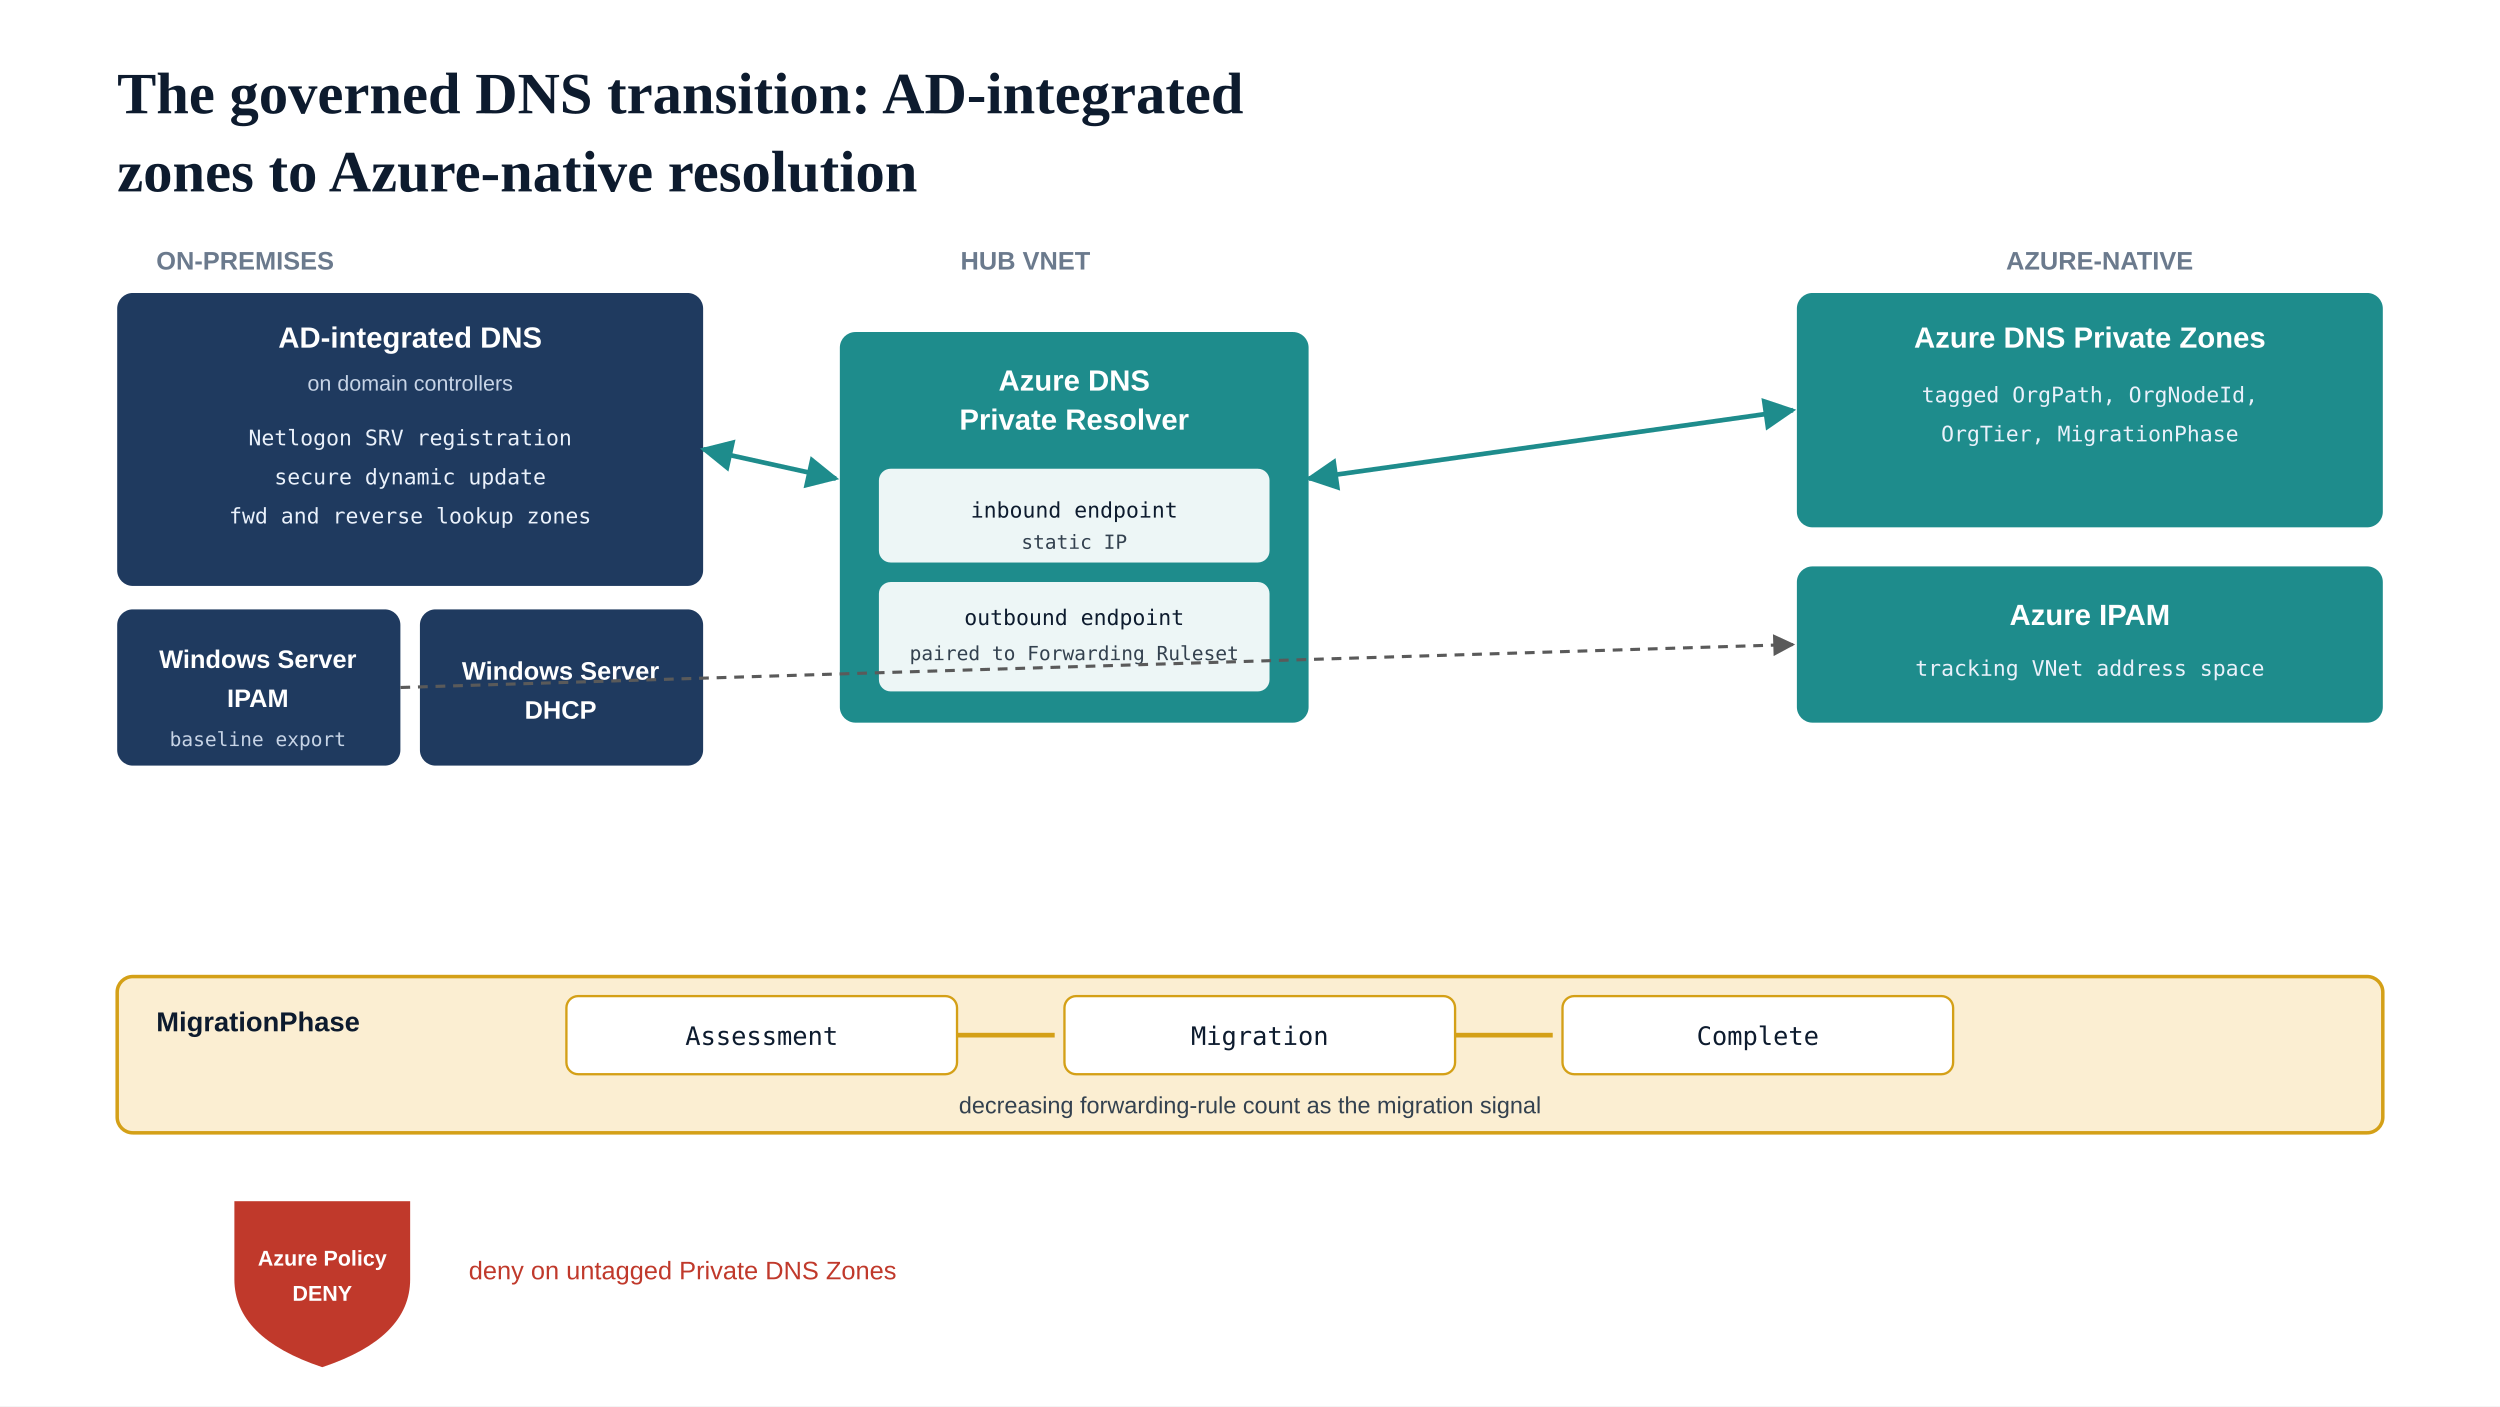
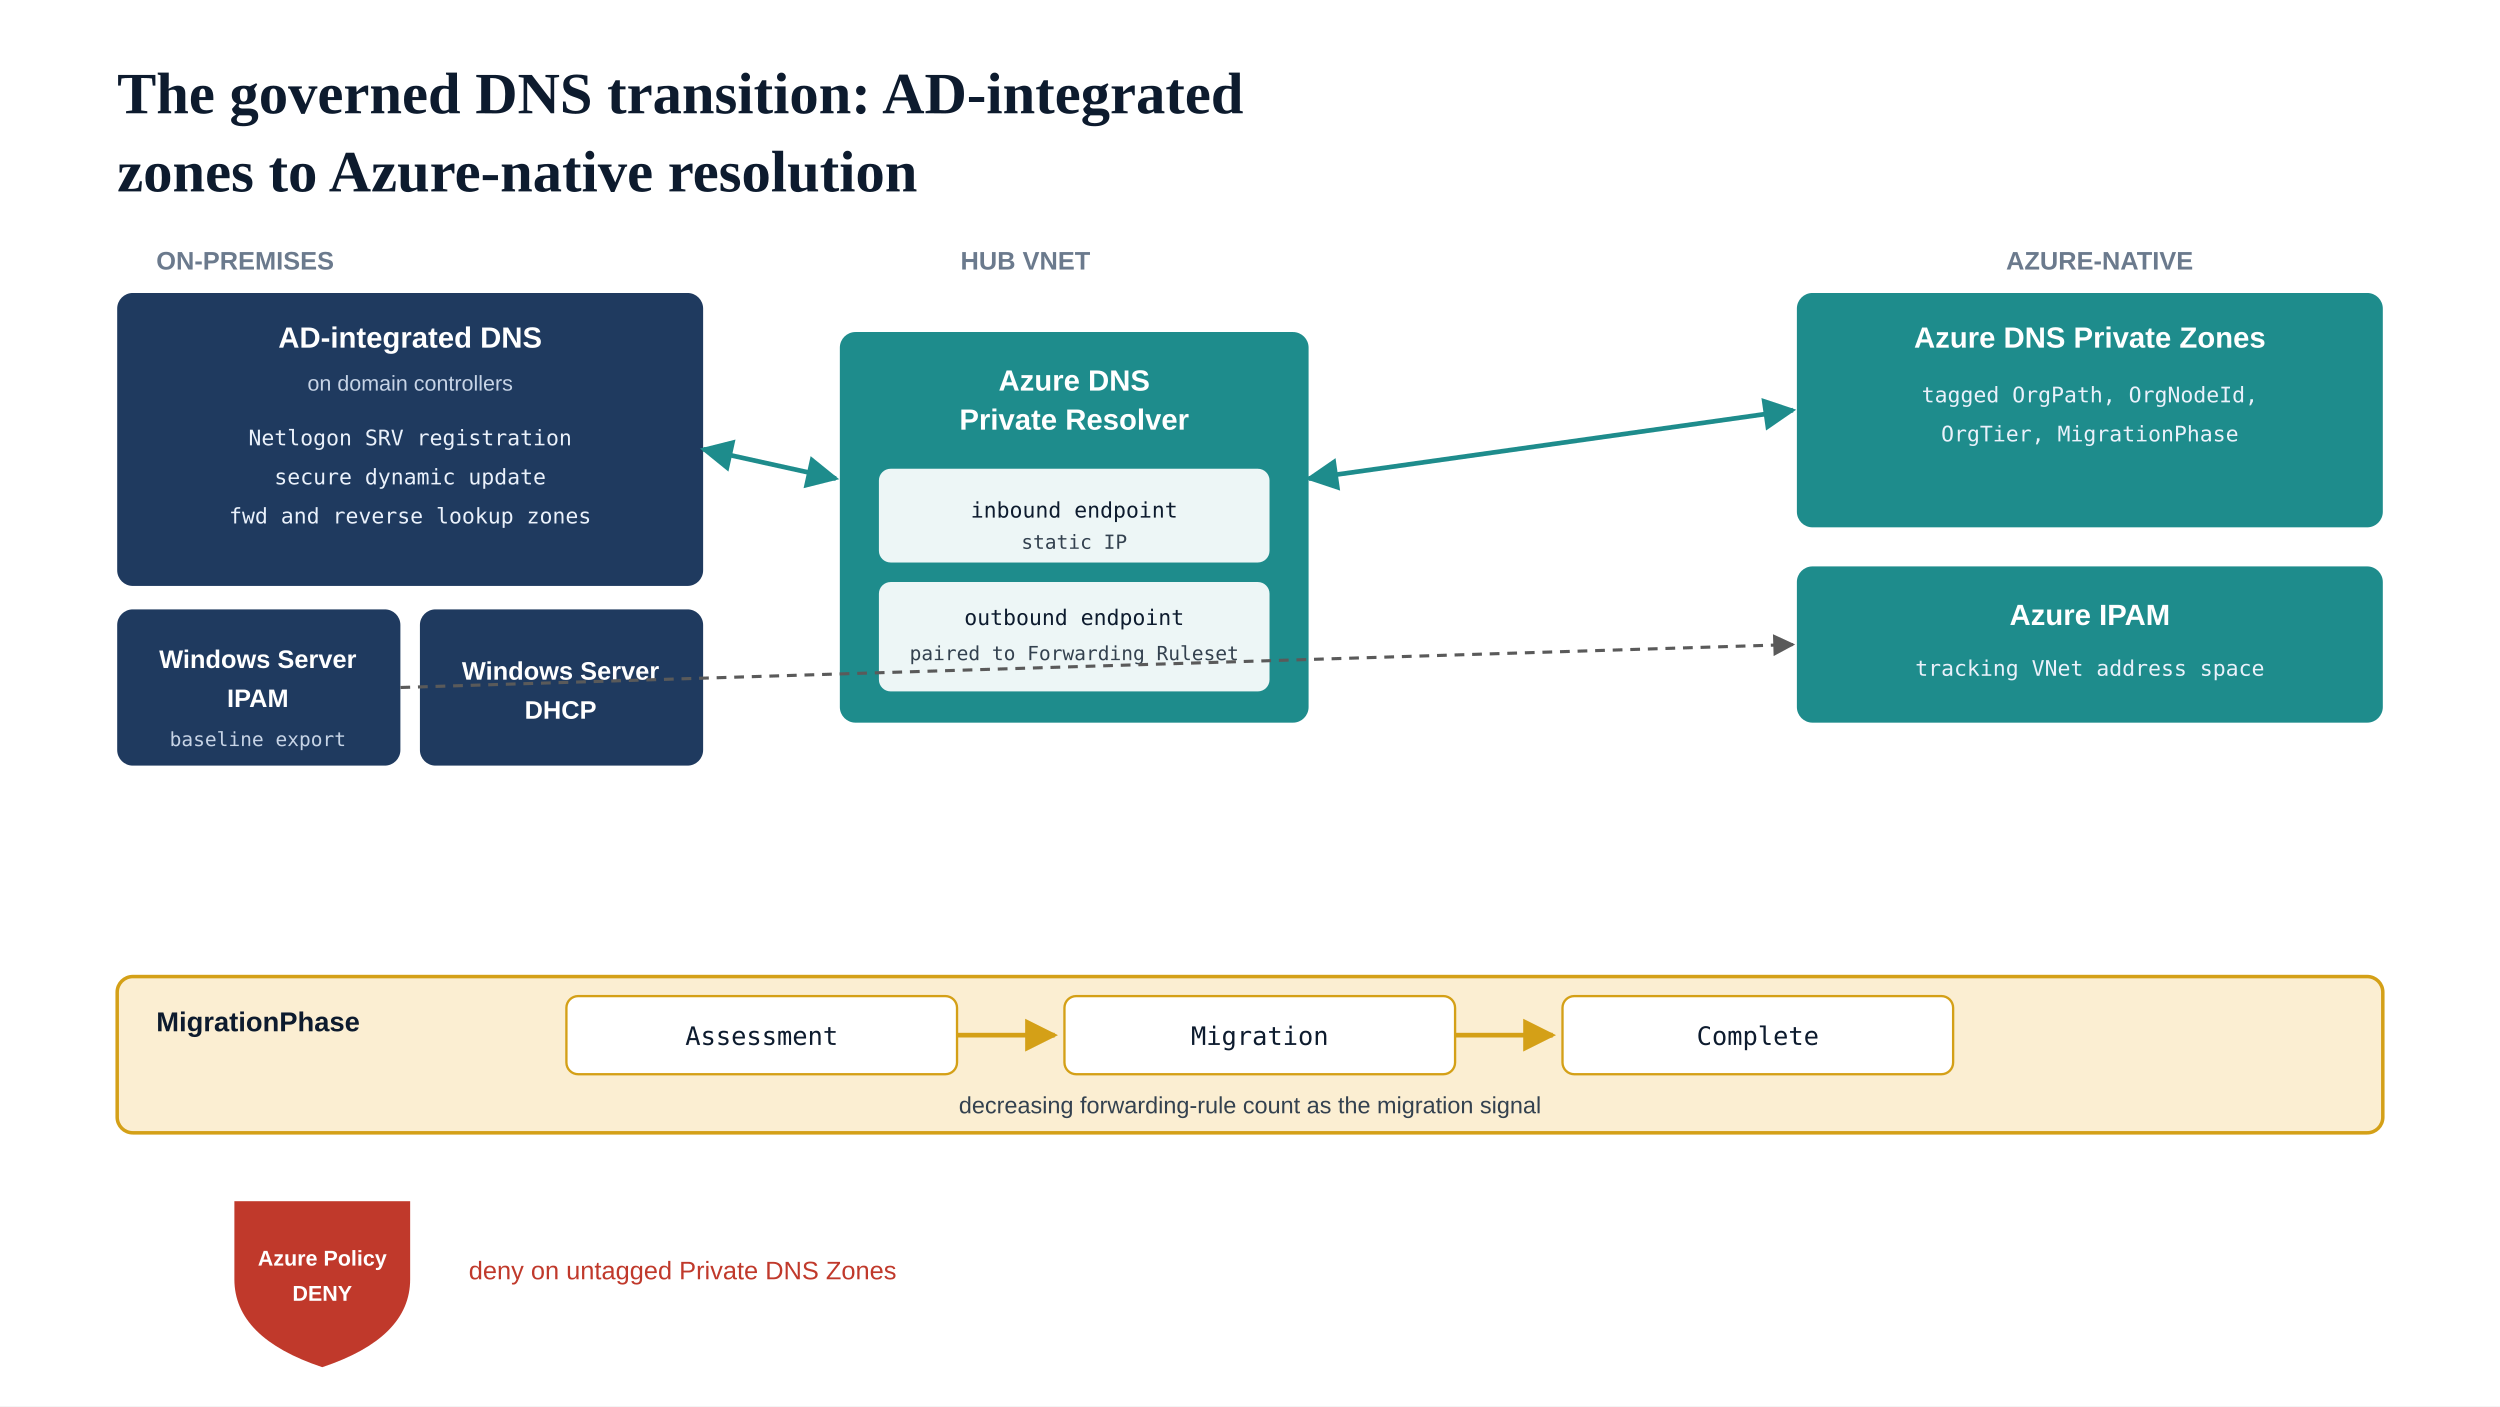
<svg xmlns="http://www.w3.org/2000/svg" viewBox="0 0 1280 720" font-family="Arial, 'Helvetica Neue', Helvetica, sans-serif">
  <rect x="0" y="0" width="1280" height="720" rx="0" fill="#FFFFFF" />
  <defs>
    <marker id="ar-grey" viewBox="0 0 10 10" refX="9" refY="5" markerWidth="7" markerHeight="7" orient="auto-start-reverse">
      <path d="M0,0 L10,5 L0,10 z" fill="#5A5A5A" />
    </marker>
    <marker id="ar-teal" viewBox="0 0 10 10" refX="9" refY="5" markerWidth="7" markerHeight="7" orient="auto-start-reverse">
      <path d="M0,0 L10,5 L0,10 z" fill="#1E8C8C" />
+     </marker>
+     <marker id="ar-amber" viewBox="0 0 10 10" refX="9" refY="5" markerWidth="7" markerHeight="7" orient="auto-start-reverse">
+       <path d="M0,0 L10,5 L0,10 z" fill="#D4A017" />
    </marker>
  </defs>
  <text x="60" y="58" font-family="Georgia, 'Times New Roman', serif" font-size="30" font-weight="bold" fill="#0D1B2E">The governed DNS transition: AD-integrated</text>
  <text x="60" y="98" font-family="Georgia, 'Times New Roman', serif" font-size="30" font-weight="bold" fill="#0D1B2E">zones to Azure-native resolution</text>
  <text x="80" y="138" font-family="Arial, sans-serif" font-size="13" font-weight="bold" fill="#6B7A8D">ON-PREMISES</text>
  <rect x="60" y="150" width="300" height="150" rx="8" fill="#1F3A5F" />
  <text x="210" y="178" font-family="Arial, sans-serif" font-size="15" font-weight="bold" fill="#FFFFFF" text-anchor="middle">AD-integrated DNS</text>
  <text x="210" y="200" font-family="Arial, sans-serif" font-size="11" fill="#C7D4E6" text-anchor="middle">on domain controllers</text>
  <text x="210" y="228" font-family="Consolas, monospace" font-size="11" fill="#EAF1FB" text-anchor="middle">Netlogon SRV registration</text>
  <text x="210" y="248" font-family="Consolas, monospace" font-size="11" fill="#EAF1FB" text-anchor="middle">secure dynamic update</text>
  <text x="210" y="268" font-family="Consolas, monospace" font-size="11" fill="#EAF1FB" text-anchor="middle">fwd and reverse lookup zones</text>
  <rect x="60" y="312" width="145" height="80" rx="8" fill="#1F3A5F" />
  <text x="132" y="342" font-family="Arial, sans-serif" font-size="13" font-weight="bold" fill="#FFFFFF" text-anchor="middle">Windows Server</text>
  <text x="132" y="362" font-family="Arial, sans-serif" font-size="13" font-weight="bold" fill="#FFFFFF" text-anchor="middle">IPAM</text>
  <text x="132" y="382" font-family="Consolas, monospace" font-size="10" fill="#C7D4E6" text-anchor="middle">baseline export</text>
  <rect x="215" y="312" width="145" height="80" rx="8" fill="#1F3A5F" />
  <text x="287" y="348" font-family="Arial, sans-serif" font-size="13" font-weight="bold" fill="#FFFFFF" text-anchor="middle">Windows Server</text>
  <text x="287" y="368" font-family="Arial, sans-serif" font-size="13" font-weight="bold" fill="#FFFFFF" text-anchor="middle">DHCP</text>
  <text x="525" y="138" font-family="Arial, sans-serif" font-size="13" font-weight="bold" fill="#6B7A8D" text-anchor="middle">HUB VNET</text>
  <rect x="430" y="170" width="240" height="200" rx="8" fill="#1E8C8C" />
  <text x="550" y="200" font-family="Arial, sans-serif" font-size="15" font-weight="bold" fill="#FFFFFF" text-anchor="middle">Azure DNS</text>
  <text x="550" y="220" font-family="Arial, sans-serif" font-size="15" font-weight="bold" fill="#FFFFFF" text-anchor="middle">Private Resolver</text>
  <rect x="450" y="240" width="200" height="48" rx="6" fill="#FFFFFF" opacity="0.92" />
  <text x="550" y="265" font-family="Consolas, monospace" font-size="11" fill="#0D1B2E" text-anchor="middle">inbound endpoint</text>
  <text x="550" y="281" font-family="Consolas, monospace" font-size="10" fill="#33414F" text-anchor="middle">static IP</text>
  <rect x="450" y="298" width="200" height="56" rx="6" fill="#FFFFFF" opacity="0.92" />
  <text x="550" y="320" font-family="Consolas, monospace" font-size="11" fill="#0D1B2E" text-anchor="middle">outbound endpoint</text>
  <text x="550" y="338" font-family="Consolas, monospace" font-size="10" fill="#33414F" text-anchor="middle">paired to Forwarding Ruleset</text>
  <text x="1075" y="138" font-family="Arial, sans-serif" font-size="13" font-weight="bold" fill="#6B7A8D" text-anchor="middle">AZURE-NATIVE</text>
  <rect x="920" y="150" width="300" height="120" rx="8" fill="#1E8C8C" />
  <text x="1070" y="178" font-family="Arial, sans-serif" font-size="15" font-weight="bold" fill="#FFFFFF" text-anchor="middle">Azure DNS Private Zones</text>
  <text x="1070" y="206" font-family="Consolas, monospace" font-size="11" fill="#EAF1FB" text-anchor="middle">tagged OrgPath, OrgNodeId,</text>
  <text x="1070" y="226" font-family="Consolas, monospace" font-size="11" fill="#EAF1FB" text-anchor="middle">OrgTier, MigrationPhase</text>
  <rect x="920" y="290" width="300" height="80" rx="8" fill="#1E8C8C" />
  <text x="1070" y="320" font-family="Arial, sans-serif" font-size="15" font-weight="bold" fill="#FFFFFF" text-anchor="middle">Azure IPAM</text>
  <text x="1070" y="346" font-family="Consolas, monospace" font-size="11" fill="#EAF1FB" text-anchor="middle">tracking VNet address space</text>
  <line x1="360" y1="230" x2="428" y2="245" stroke="#1E8C8C" stroke-width="2.4" marker-start="url(#ar-teal)" marker-end="url(#ar-teal)" />
  <line x1="670" y1="245" x2="918" y2="210" stroke="#1E8C8C" stroke-width="2.4" marker-start="url(#ar-teal)" marker-end="url(#ar-teal)" />
  <line x1="205" y1="352" x2="918" y2="330" stroke="#5A5A5A" stroke-width="1.6" stroke-dasharray="5 4" marker-end="url(#ar-grey)" />
  <rect x="60" y="500" width="1160" height="80" rx="8" fill="#FBEED2" stroke="#D4A017" stroke-width="1.8" />
  <text x="80" y="528" font-family="Arial, sans-serif" font-size="14" font-weight="bold" fill="#0D1B2E">MigrationPhase</text>
  <rect x="290" y="510" width="200" height="40" rx="6" fill="#FFFFFF" stroke="#D4A017" stroke-width="1.2" />
  <text x="390" y="535" font-family="Consolas, monospace" font-size="13" fill="#0D1B2E" text-anchor="middle">Assessment</text>
  <line x1="490" y1="530" x2="540" y2="530" stroke="#D4A017" stroke-width="2.4" marker-end="url(#ar-amber)" />
  <rect x="545" y="510" width="200" height="40" rx="6" fill="#FFFFFF" stroke="#D4A017" stroke-width="1.2" />
  <text x="645" y="535" font-family="Consolas, monospace" font-size="13" fill="#0D1B2E" text-anchor="middle">Migration</text>
  <line x1="745" y1="530" x2="795" y2="530" stroke="#D4A017" stroke-width="2.4" marker-end="url(#ar-amber)" />
  <rect x="800" y="510" width="200" height="40" rx="6" fill="#FFFFFF" stroke="#D4A017" stroke-width="1.2" />
  <text x="900" y="535" font-family="Consolas, monospace" font-size="13" fill="#0D1B2E" text-anchor="middle">Complete</text>
  <text x="640" y="570" font-family="Arial, sans-serif" font-size="12" fill="#33414F" text-anchor="middle">decreasing forwarding-rule count as the migration signal</text>
  <path d="M120 615 L210 615 L210 655 Q210 685 165 700 Q120 685 120 655 Z" fill="#C0392B" />
  <text x="165" y="648" font-family="Arial, sans-serif" font-size="11" font-weight="bold" fill="#FFFFFF" text-anchor="middle">Azure Policy</text>
  <text x="165" y="666" font-family="Arial, sans-serif" font-size="11" font-weight="bold" fill="#FFFFFF" text-anchor="middle">DENY</text>
  <text x="240" y="655" font-family="Arial, sans-serif" font-size="13" fill="#C0392B">deny on untagged Private DNS Zones</text>
</svg>
